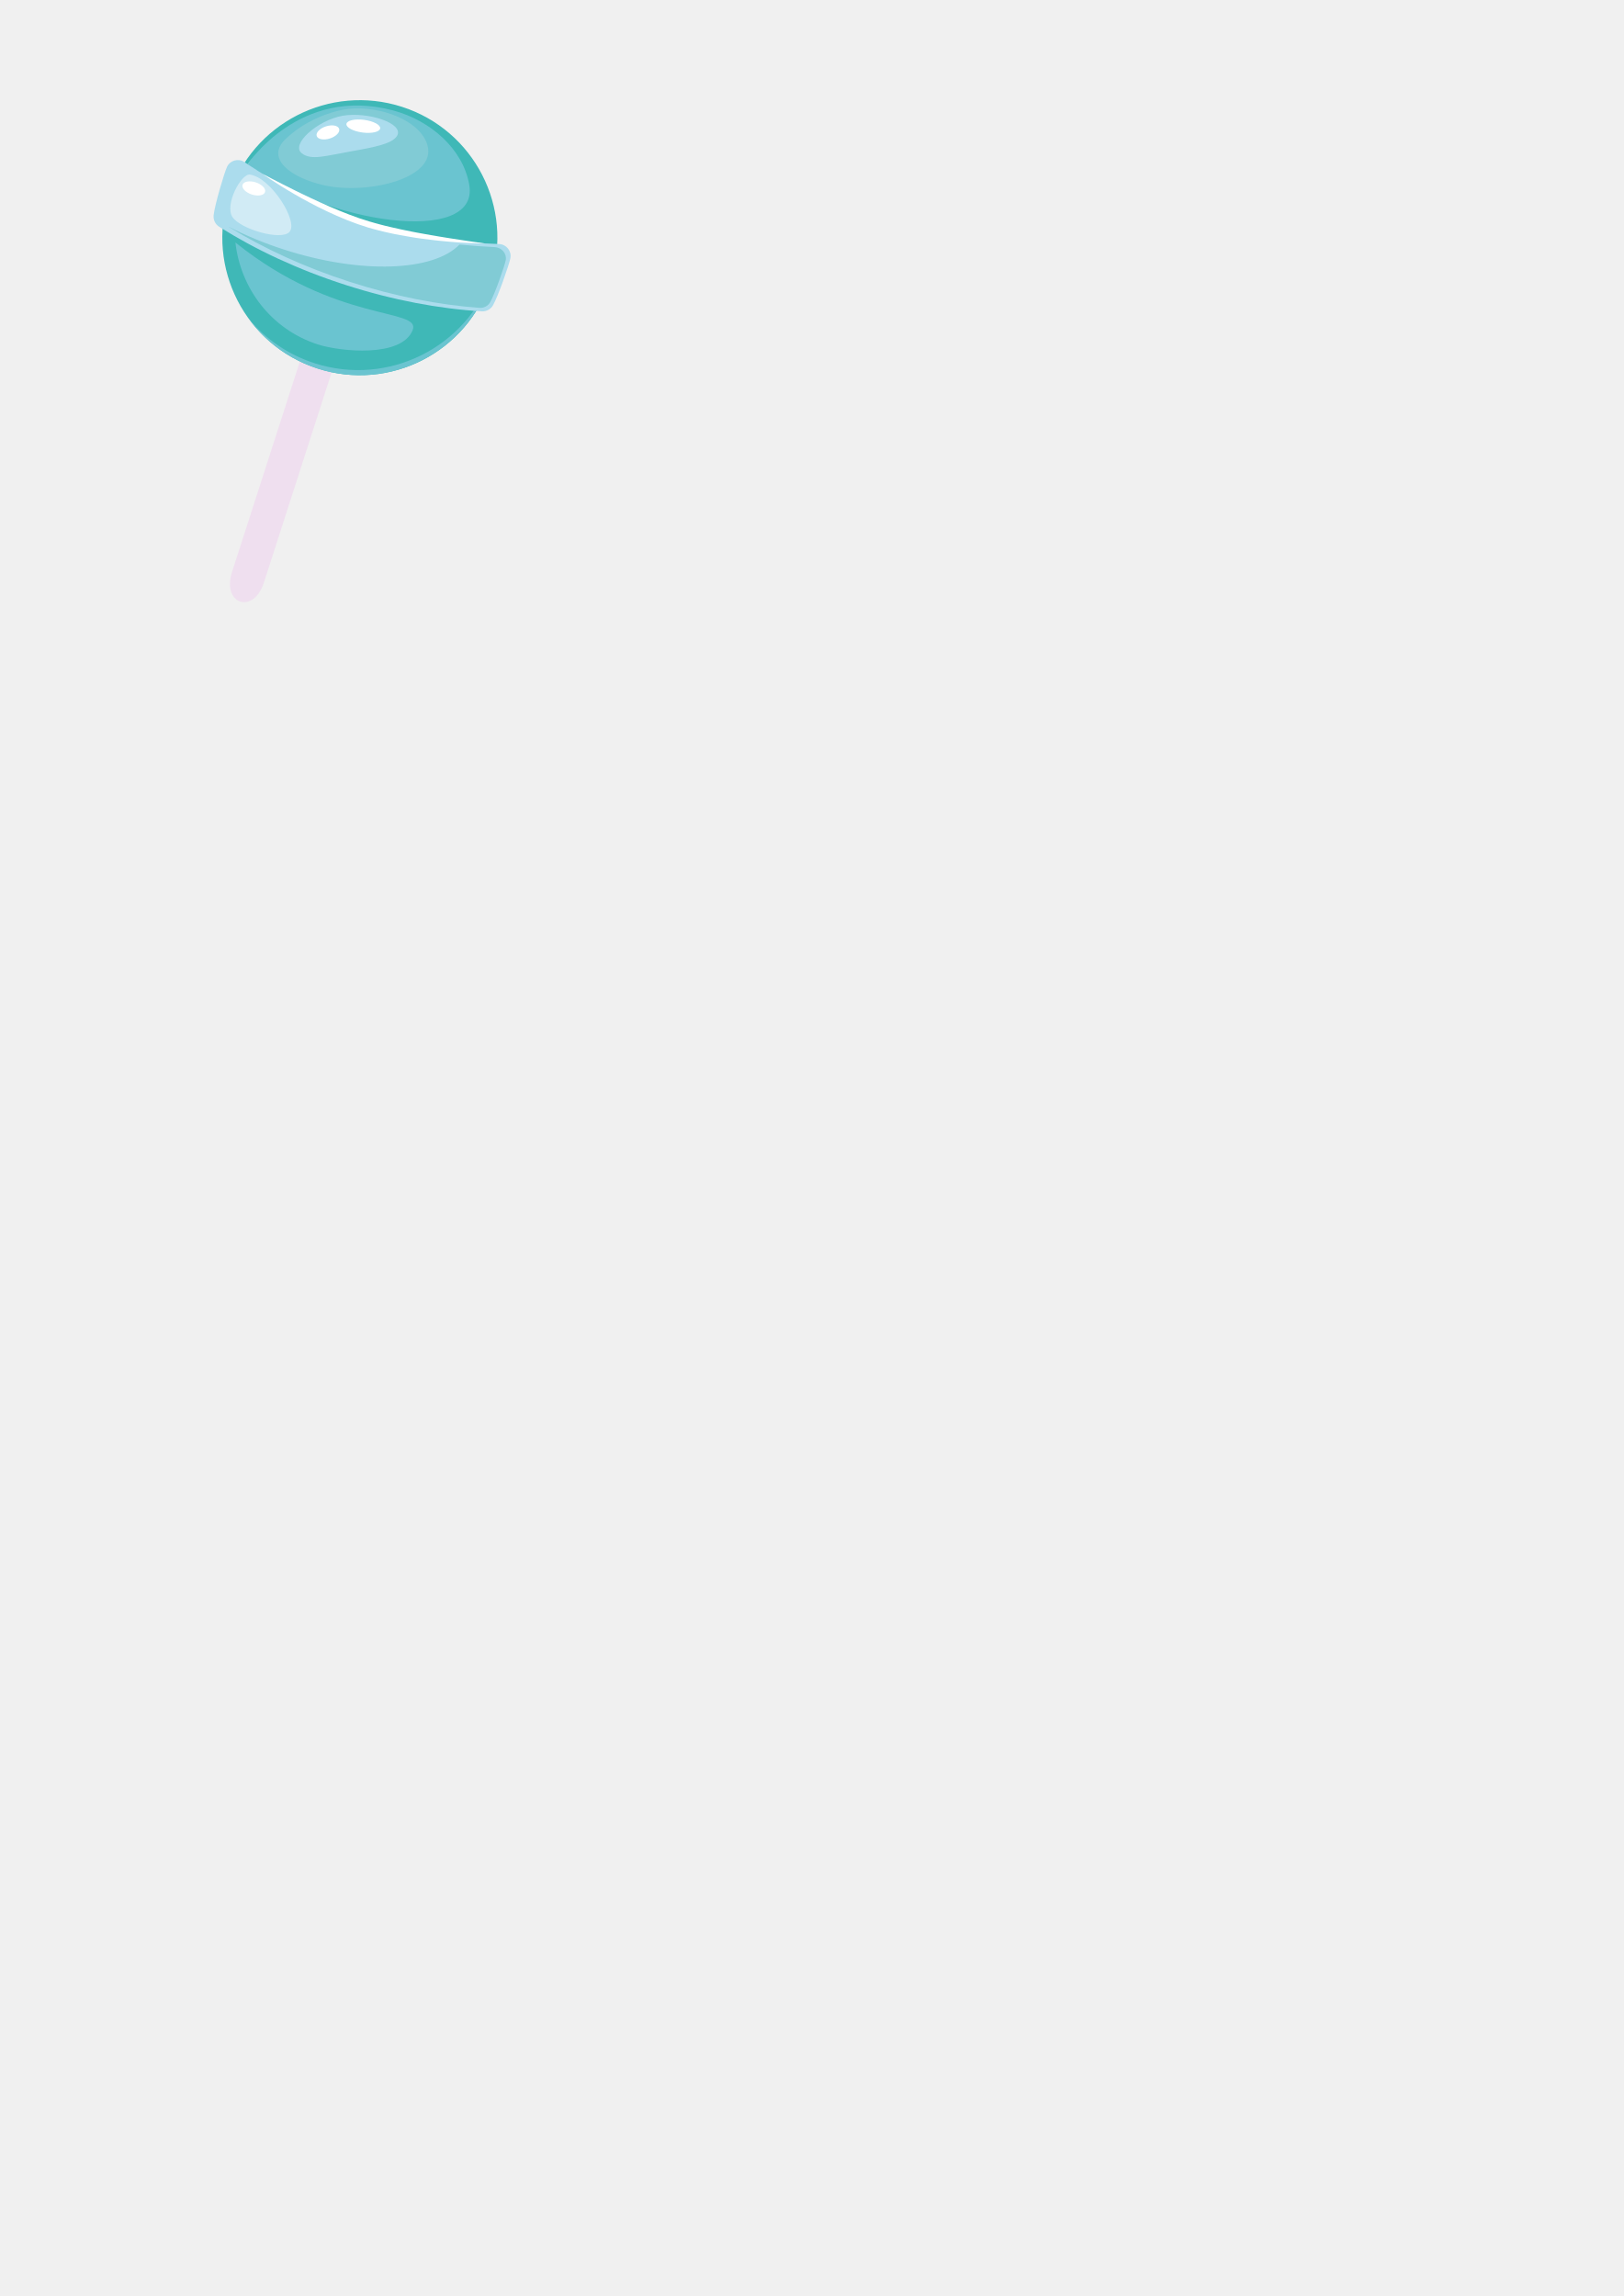
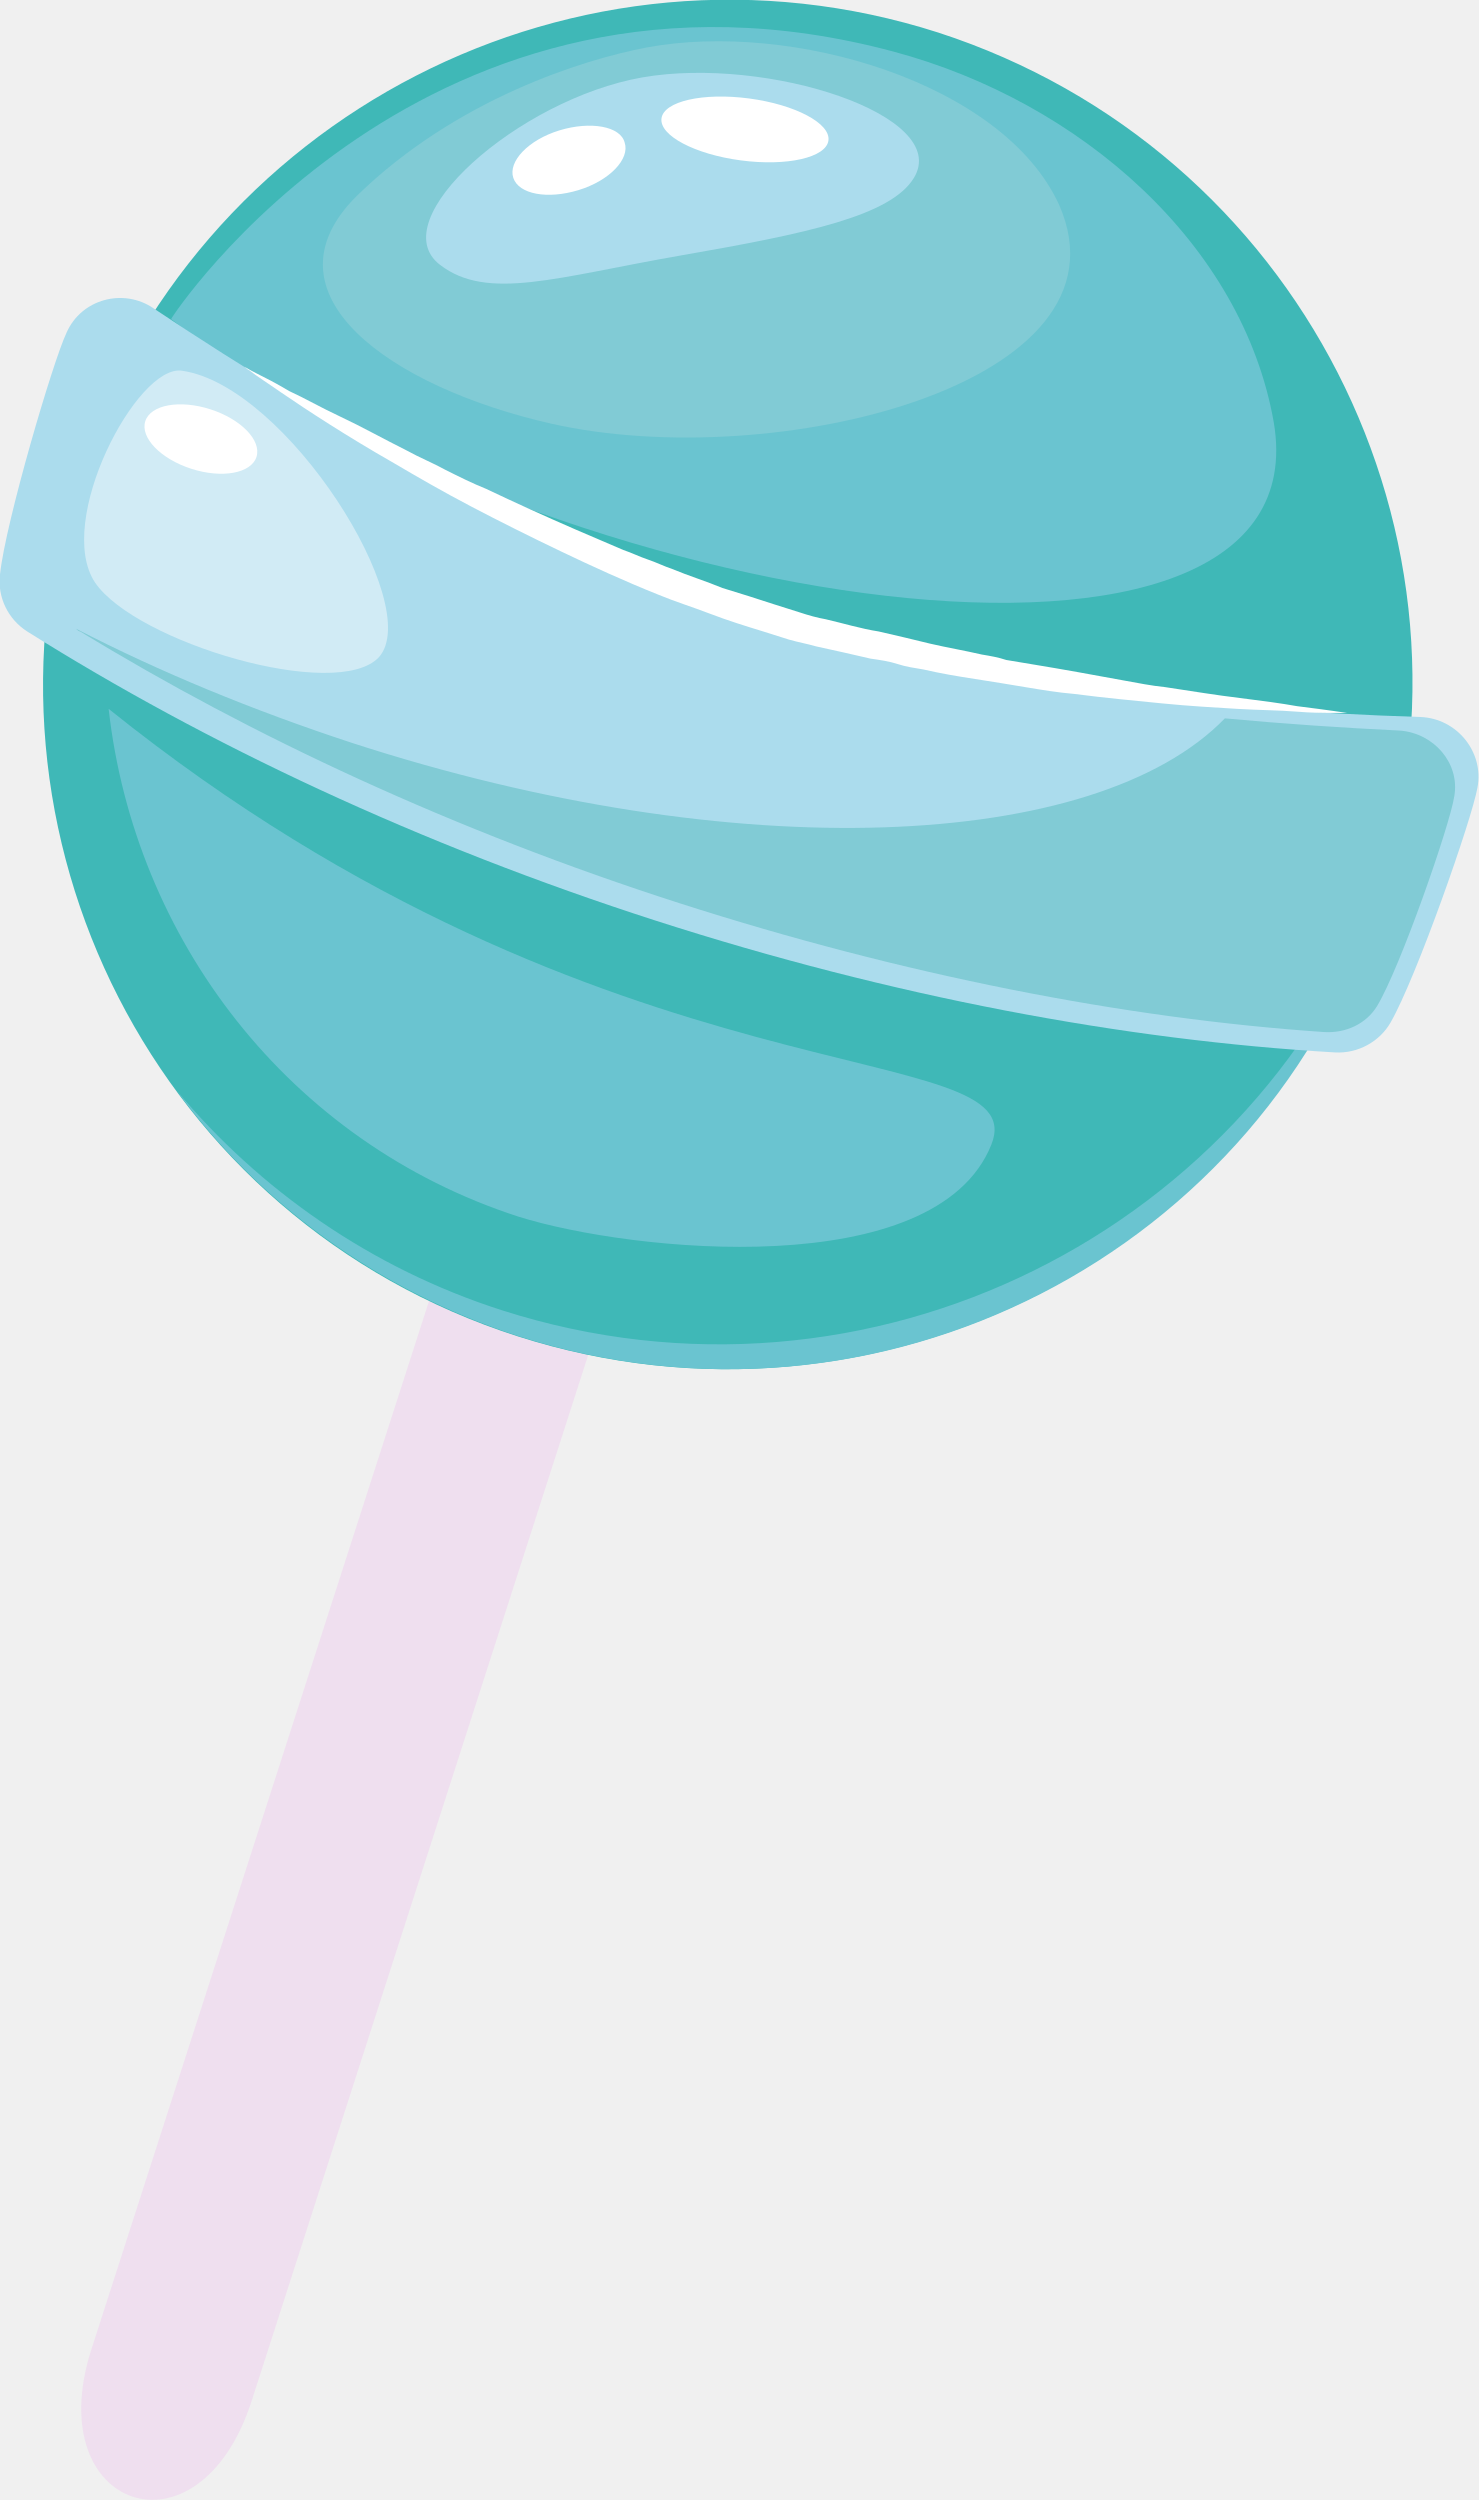
- <svg xmlns="http://www.w3.org/2000/svg" version="1.1" id="Layer_1" x="0px" y="0px" viewBox="0 0 595.28 841.89" style="enable-background:new 0 0 595.28 841.89;" xml:space="preserve">
+ <svg xmlns="http://www.w3.org/2000/svg" version="1.1" id="Layer_1" x="0px" y="0px" viewBox="0 0 108.9 184.1" style="enable-background:new 0 0 108.9 184.1;" xml:space="preserve">
  <style type="text/css">
	.st0{fill:#EFDFEF;}
	.st1{fill:#6AC4D0;}
	.st2{fill:#3FB8B7;}
	.st3{fill:#ABDCED;}
	.st4{fill:#FFFFFF;}
	.st5{fill:#D1EBF5;}
	.st6{fill:#81CBD5;}
</style>
  <g>
-     <path class="st0" d="M85.04,209.82l36.2-112.39c1.04-3.22,4.53-5.01,7.75-3.97h0c3.22,1.04,5.01,4.53,3.97,7.75L96.76,213.6   C92.92,225.52,81.27,221.51,85.04,209.82z" />
+     <path class="st0" d="M6.7,173.1L42.9,60.7c1-3.2,4.5-5,7.8-4l0,0c3.2,1,5,4.5,4,7.7L18.5,176.9C14.6,188.8,3,184.8,6.7,173.1z" />
    <g>
-       <ellipse transform="matrix(0.3066 -0.9518 0.9518 0.3066 8.7756 185.7215)" class="st1" cx="131.86" cy="86.84" rx="49.23" ry="48.88" />
-       <path class="st2" d="M147.38,39.17c-26.5-8.54-54.91,6.03-63.44,32.53c-8.54,26.5,6.03,54.91,32.53,63.44    c26.5,8.54,54.91-6.03,63.44-32.53C188.45,76.11,173.88,47.7,147.38,39.17z M144.14,40.5c13.74,3.68,25.7,14.19,27.91,27.36    c3.76,22.43-52.93,14.22-81.24-7.64C90.81,60.22,109.77,31.29,144.14,40.5z M116.51,126.29c-16.99-5.47-28.32-20.45-30.2-37.37    c37.12,29.83,68.29,23.88,64.97,32.15C147.22,131.2,124.84,128.97,116.51,126.29z" />
-       <path class="st1" d="M115.31,133.18c-9.75-3.14-17.94-8.89-24.04-16.22c6.06,8.28,14.69,14.79,25.2,18.18    c26.5,8.54,54.91-6.03,63.44-32.53c0.16-0.51,0.32-1.02,0.46-1.52C170.96,127.51,142.19,141.84,115.31,133.18z" />
-       <path class="st3" d="M89.64,59.44c-2.23-1.5-5.29-0.67-6.42,1.76c-0.96,2.07-4.52,13.98-4.9,17.75c-0.17,1.67,0.61,3.29,2.03,4.19    c13.16,8.33,28.87,15.72,46.27,21.32c17.4,5.61,34.47,8.78,50.02,9.7c1.68,0.1,3.26-0.76,4.1-2.22    c1.89-3.29,5.96-15.04,6.38-17.28c0.5-2.64-1.5-5.1-4.19-5.18c-16.14-0.52-33.39-2.52-49.05-7.56S103.05,68.44,89.64,59.44z" />
-       <path class="st4" d="M96.25,63.73c0,0,0.3,0.16,0.86,0.46c0.56,0.29,1.39,0.72,2.44,1.27c1.05,0.54,2.33,1.2,3.79,1.95    c1.47,0.74,3.13,1.57,4.94,2.48c0.9,0.46,1.86,0.91,2.84,1.38c0.98,0.47,2,0.96,3.04,1.45c2.09,0.99,4.32,1.98,6.63,3    c1.15,0.52,2.34,0.99,3.53,1.49c0.6,0.25,1.2,0.49,1.81,0.72c0.61,0.24,1.22,0.48,1.83,0.72c1.23,0.48,2.48,0.91,3.74,1.37    c1.26,0.41,2.55,0.84,3.8,1.21l1.95,0.56c0.65,0.19,1.3,0.38,1.94,0.53c1.29,0.32,2.56,0.67,3.86,0.95    c1.29,0.29,2.56,0.59,3.83,0.86c1.27,0.28,2.52,0.54,3.76,0.77c0.62,0.12,1.23,0.24,1.84,0.36c0.61,0.11,1.21,0.22,1.81,0.33    c1.19,0.23,2.36,0.44,3.51,0.63c1.14,0.2,2.25,0.38,3.33,0.56c1.08,0.18,2.12,0.36,3.12,0.51c2,0.31,3.84,0.59,5.46,0.84    c1.63,0.24,3.05,0.44,4.22,0.62c2.35,0.33,3.69,0.52,3.69,0.52s-0.34,0-0.97-0.01c-0.63-0.01-1.57-0.02-2.75-0.06    c-1.18-0.04-2.62-0.1-4.27-0.2c-1.65-0.1-3.51-0.22-5.53-0.41c-2.03-0.17-4.22-0.39-6.53-0.68c-1.16-0.13-2.35-0.29-3.56-0.46    c-1.22-0.15-2.45-0.36-3.71-0.57c-1.26-0.2-2.53-0.43-3.82-0.67c-0.64-0.12-1.3-0.23-1.95-0.37c-0.65-0.14-1.3-0.28-1.96-0.42    c-1.31-0.27-2.63-0.61-3.96-0.94c-0.67-0.16-1.32-0.33-1.97-0.52l-1.95-0.55c-1.34-0.41-2.61-0.85-3.91-1.29    c-1.27-0.48-2.55-0.93-3.8-1.43c-2.5-0.99-4.9-2.08-7.21-3.16c-2.31-1.08-4.5-2.21-6.56-3.3c-2.07-1.09-3.98-2.17-5.74-3.2    c-3.52-2.04-6.37-3.87-8.35-5.18c-0.99-0.65-1.75-1.19-2.27-1.55C96.53,63.93,96.25,63.73,96.25,63.73z" />
-       <path class="st5" d="M91.67,64.02c-3.28-0.48-9.44,11.13-6.44,15.58c3,4.45,17.84,8.76,20.88,5.46    C109.57,81.32,99.36,65.15,91.67,64.02z" />
-       <path class="st6" d="M185.42,95.37c0.43-2.38-1.5-4.64-4.04-4.76c-4.25-0.2-8.57-0.5-12.93-0.94    c-9.49,9.84-35.99,10.97-64.33,1.84c-7.32-2.36-14.14-5.2-20.27-8.36c0.1,0.07,0.19,0.15,0.29,0.21    c12.59,7.74,27.57,14.66,44.13,20s32.77,8.46,47.51,9.52c1.59,0.11,3.08-0.64,3.85-1.95C181.37,107.98,185.05,97.39,185.42,95.37z    " />
-       <path class="st6" d="M125.87,40.2c-4.67,0.86-14.02,3.8-21.33,10.94c-7.3,7.15,2.37,14.14,14.29,16.8    c16.39,3.67,43.22-2.92,37.39-16.07C152.21,42.82,136.59,38.23,125.87,40.2z" />
-       <path class="st3" d="M145.55,49.84c-1.72,2.84-7.92,4.08-17.07,5.69c-9.15,1.61-14.34,3.37-17.82,0.7    c-4.27-3.28,5.79-12.17,14.94-13.78C134.75,40.84,148.35,45.22,145.55,49.84z" />
-       <ellipse transform="matrix(0.3066 -0.9518 0.9518 0.3066 -1.2513 136.4761)" class="st4" cx="93.05" cy="69.1" rx="2.34" ry="4.33" />
-       <ellipse transform="matrix(0.1312 -0.9914 0.9914 0.1312 69.8473 172.2517)" class="st4" cx="133.2" cy="46.27" rx="2.34" ry="6.24" />
-       <path class="st4" d="M124.34,47.25c0.39,1.23-1.14,2.81-3.41,3.53c-2.27,0.72-4.43,0.31-4.82-0.92c-0.39-1.23,1.14-2.81,3.41-3.53    C121.79,45.6,123.95,46.02,124.34,47.25z" />
+       <ellipse transform="matrix(0.3066 -0.9518 0.9518 0.3066 -10.5624 85.7306)" class="st1" cx="53.6" cy="50.1" rx="49.2" ry="48.9" />
+       <path class="st2" d="M69.1,2.4C42.6-6.1,14.2,8.5,5.6,35c-8.5,26.5,6,54.9,32.5,63.4c26.5,8.5,54.9-6,63.4-32.5    C110.2,39.4,95.6,11,69.1,2.4z M65.8,3.8C79.6,7.5,91.5,18,93.8,31.1c3.8,22.4-52.9,14.2-81.2-7.6C12.5,23.5,31.5-5.4,65.8,3.8z     M38.2,89.6C21.2,84.1,9.9,69.1,8,52.2C45.1,82,76.3,76.1,73,84.3C68.9,94.5,46.5,92.2,38.2,89.6z" />
+       <path class="st1" d="M37,96.5c-9.7-3.1-17.9-8.9-24-16.2C19,88.5,27.7,95,38.2,98.4c26.5,8.5,54.9-6,63.4-32.5    c0.2-0.5,0.3-1,0.5-1.5C92.7,90.8,63.9,105.1,37,96.5z" />
+       <path class="st3" d="M11.3,22.7c-2.2-1.5-5.3-0.7-6.4,1.8c-1,2.1-4.5,14-4.9,17.8c-0.2,1.7,0.6,3.3,2,4.2    c13.2,8.3,28.9,15.7,46.3,21.3c17.4,5.6,34.5,8.8,50,9.7c1.7,0.1,3.3-0.8,4.1-2.2c1.9-3.3,6-15,6.4-17.3c0.5-2.6-1.5-5.1-4.2-5.2    c-16.1-0.5-33.4-2.5-49.1-7.6S24.8,31.7,11.3,22.7z" />
+       <path class="st4" d="M18,27c0,0,0.3,0.2,0.9,0.5c0.6,0.3,1.4,0.7,2.4,1.3c1.1,0.5,2.3,1.2,3.8,1.9c1.5,0.7,3.1,1.6,4.9,2.5    c0.9,0.5,1.9,0.9,2.8,1.4c1,0.5,2,1,3,1.4c2.1,1,4.3,2,6.6,3c1.2,0.5,2.3,1,3.5,1.5c0.6,0.2,1.2,0.5,1.8,0.7    c0.6,0.2,1.2,0.5,1.8,0.7c1.2,0.5,2.5,0.9,3.7,1.4c1.3,0.4,2.6,0.8,3.8,1.2l1.9,0.6c0.6,0.2,1.3,0.4,1.9,0.5    c1.3,0.3,2.6,0.7,3.9,0.9c1.3,0.3,2.6,0.6,3.8,0.9c1.3,0.3,2.5,0.5,3.8,0.8c0.6,0.1,1.2,0.2,1.8,0.4c0.6,0.1,1.2,0.2,1.8,0.3    c1.2,0.2,2.4,0.4,3.5,0.6c1.1,0.2,2.2,0.4,3.3,0.6s2.1,0.4,3.1,0.5c2,0.3,3.8,0.6,5.5,0.8c1.6,0.2,3.1,0.4,4.2,0.6    c2.4,0.3,3.7,0.5,3.7,0.5s-0.3,0-1,0s-1.6,0-2.8-0.1s-2.6-0.1-4.3-0.2c-1.6-0.1-3.5-0.2-5.5-0.4c-2-0.2-4.2-0.4-6.5-0.7    c-1.2-0.1-2.4-0.3-3.6-0.5c-1.2-0.2-2.4-0.4-3.7-0.6c-1.3-0.2-2.5-0.4-3.8-0.7c-0.6-0.1-1.3-0.2-1.9-0.4s-1.3-0.3-2-0.4    c-1.3-0.3-2.6-0.6-4-0.9c-0.7-0.2-1.3-0.3-2-0.5l-1.9-0.6c-1.3-0.4-2.6-0.8-3.9-1.3c-1.3-0.5-2.6-0.9-3.8-1.4    c-2.5-1-4.9-2.1-7.2-3.2s-4.5-2.2-6.6-3.3c-2.1-1.1-4-2.2-5.7-3.2c-3.5-2-6.4-3.9-8.3-5.2c-1-0.7-1.8-1.2-2.3-1.6    C18.2,27.2,18,27,18,27z" />
+       <path class="st5" d="M13.4,27.3c-3.3-0.5-9.4,11.1-6.4,15.6c3,4.4,17.8,8.8,20.9,5.5C31.3,44.6,21.1,28.4,13.4,27.3z" />
+       <path class="st6" d="M107.1,58.6c0.4-2.4-1.5-4.6-4-4.8c-4.2-0.2-8.6-0.5-12.9-0.9c-9.5,9.8-36,11-64.3,1.8    c-7.3-2.4-14.1-5.2-20.3-8.4c0.1,0.1,0.2,0.2,0.3,0.2c12.6,7.7,27.6,14.7,44.1,20s32.8,8.5,47.5,9.5c1.6,0.1,3.1-0.6,3.9-1.9    C103.1,71.3,106.8,60.7,107.1,58.6z" />
+       <path class="st6" d="M47.6,3.5c-4.7,0.9-14,3.8-21.3,10.9c-7.3,7.2,2.4,14.1,14.3,16.8c16.4,3.7,43.2-2.9,37.4-16.1    C73.9,6.1,58.3,1.5,47.6,3.5z" />
+       <path class="st3" d="M67.3,13.1c-1.7,2.8-7.9,4.1-17.1,5.7s-14.3,3.4-17.8,0.7c-4.3-3.3,5.8-12.2,14.9-13.8    C56.5,4.1,70.1,8.5,67.3,13.1z" />
+       <ellipse transform="matrix(0.3066 -0.9518 0.9518 0.3066 -20.583 36.4846)" class="st4" cx="14.8" cy="32.4" rx="2.3" ry="4.3" />
+       <ellipse transform="matrix(0.1312 -0.9914 0.9914 0.1312 38.2379 62.7126)" class="st4" cx="54.9" cy="9.5" rx="2.3" ry="6.2" />
+       <path class="st4" d="M46,10.5c0.4,1.2-1.1,2.8-3.4,3.5c-2.3,0.7-4.4,0.3-4.8-0.9s1.1-2.8,3.4-3.5C43.5,8.9,45.7,9.3,46,10.5z" />
    </g>
  </g>
</svg>
